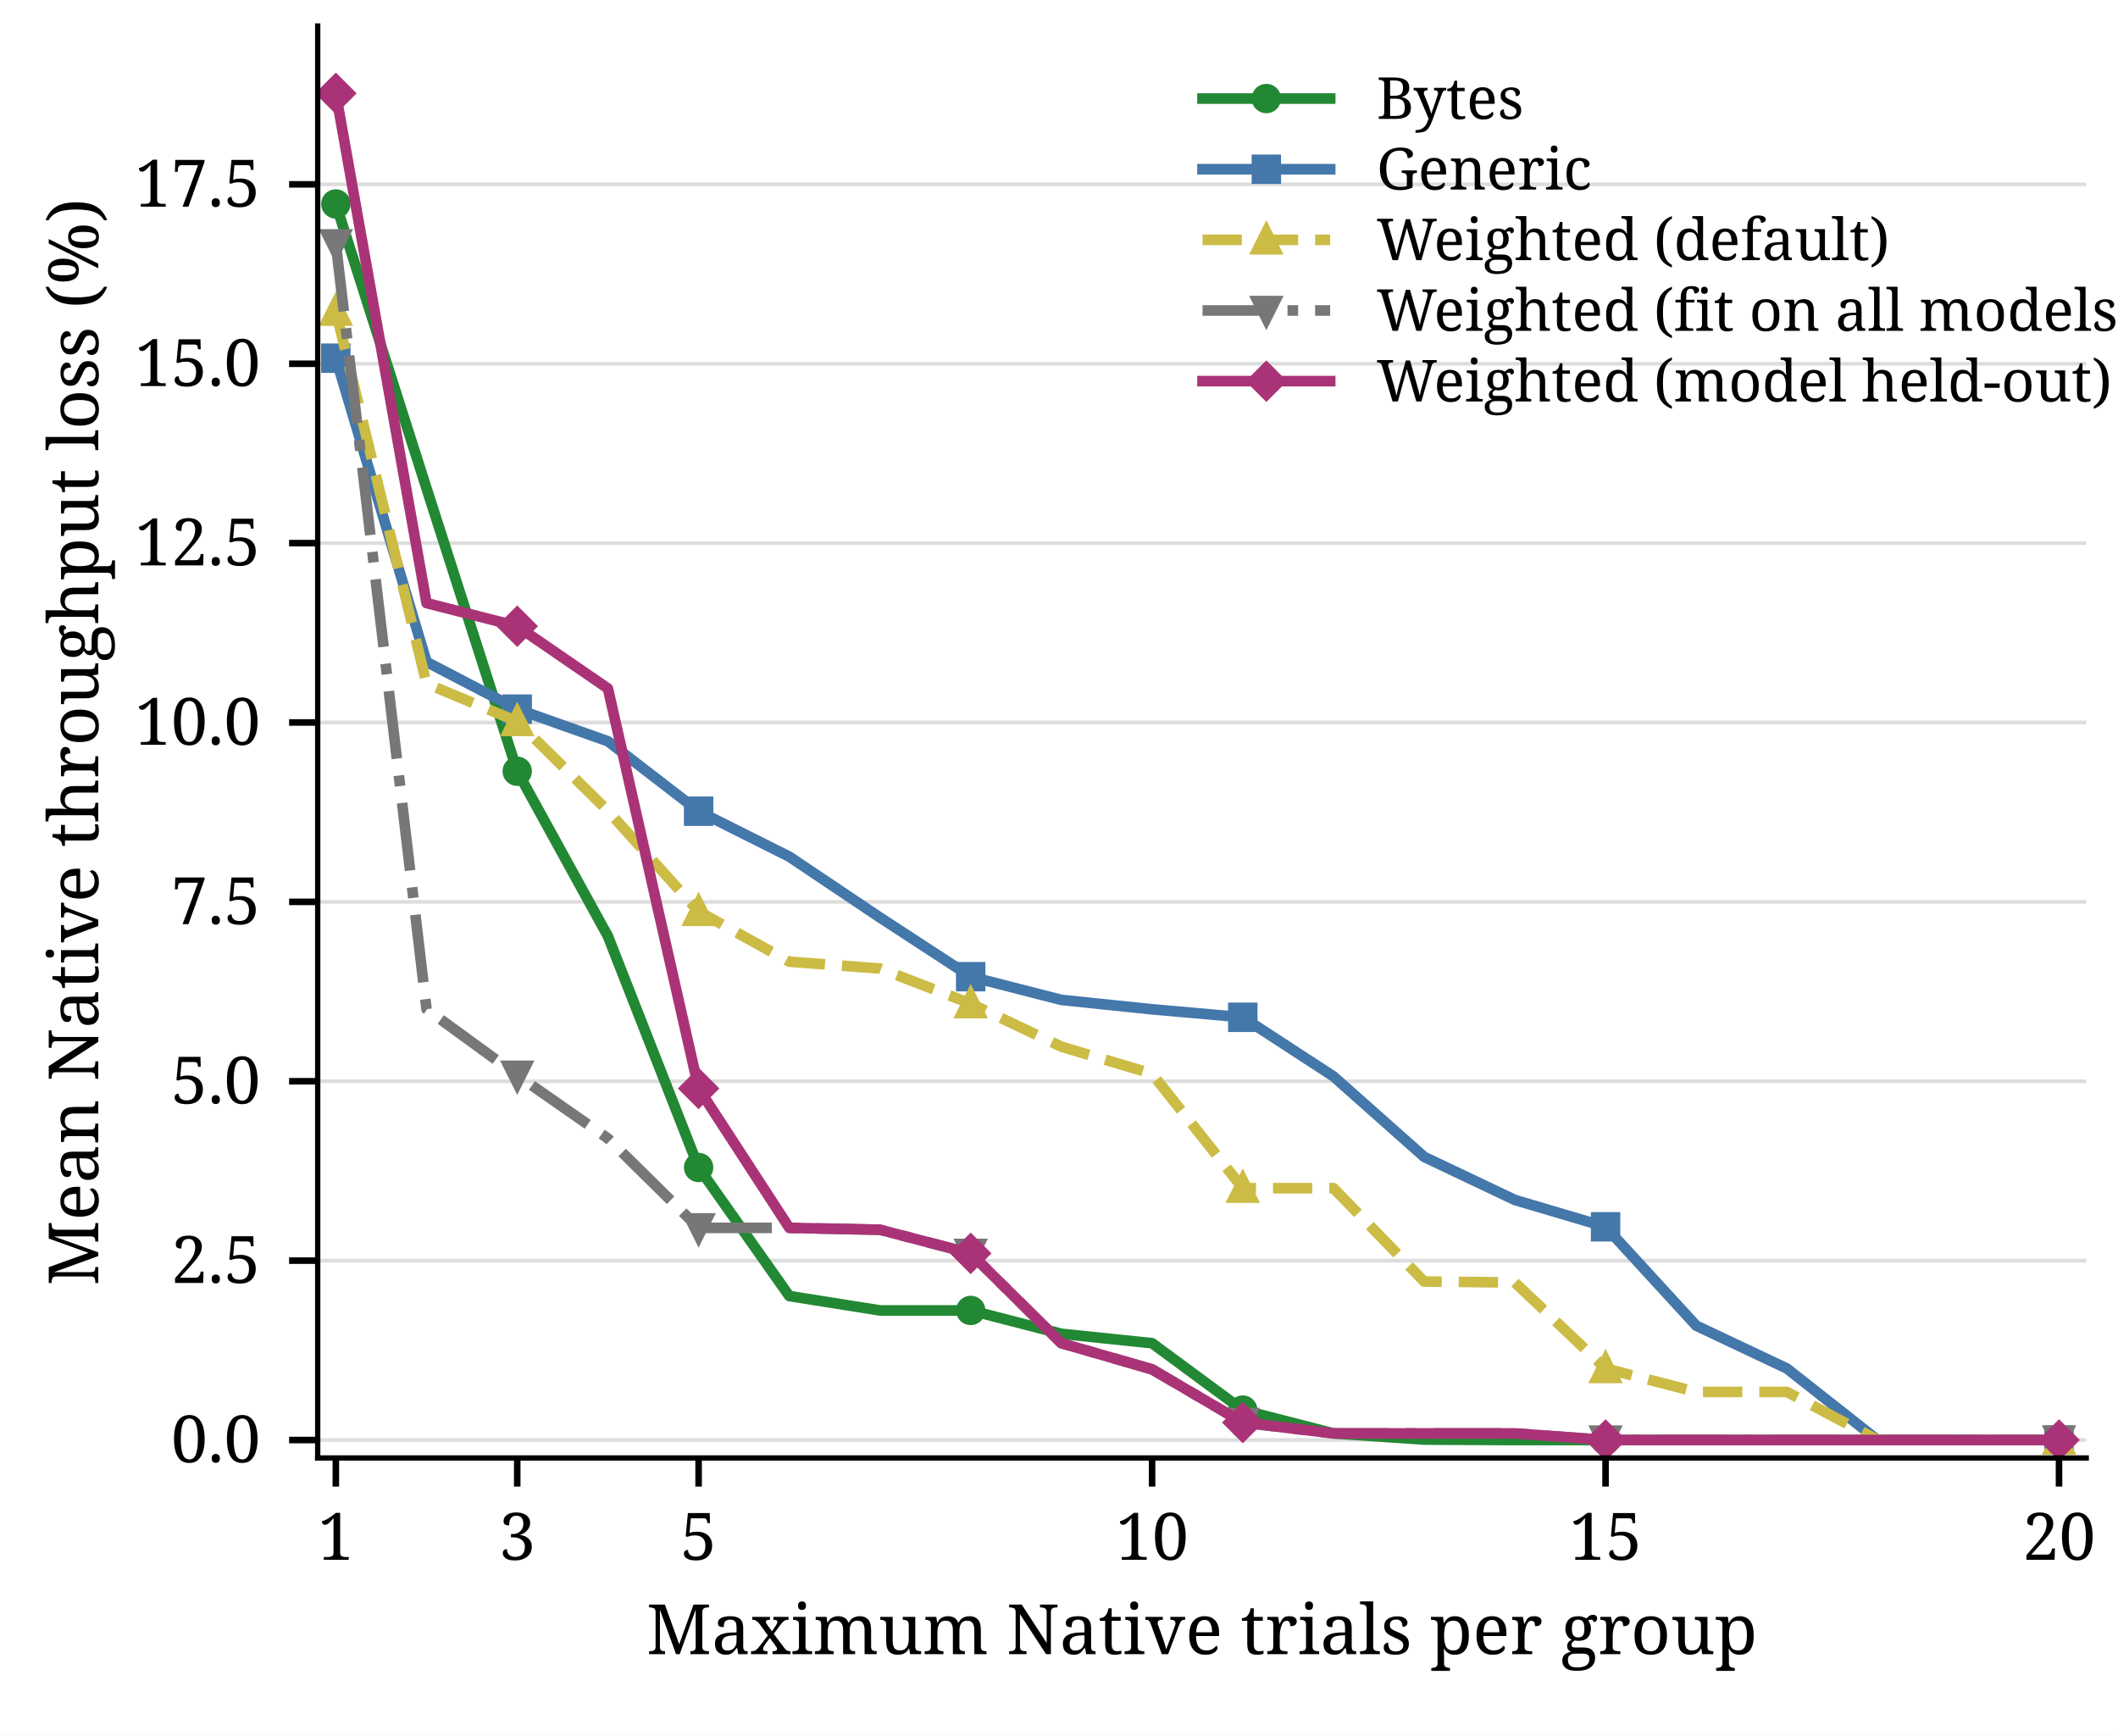
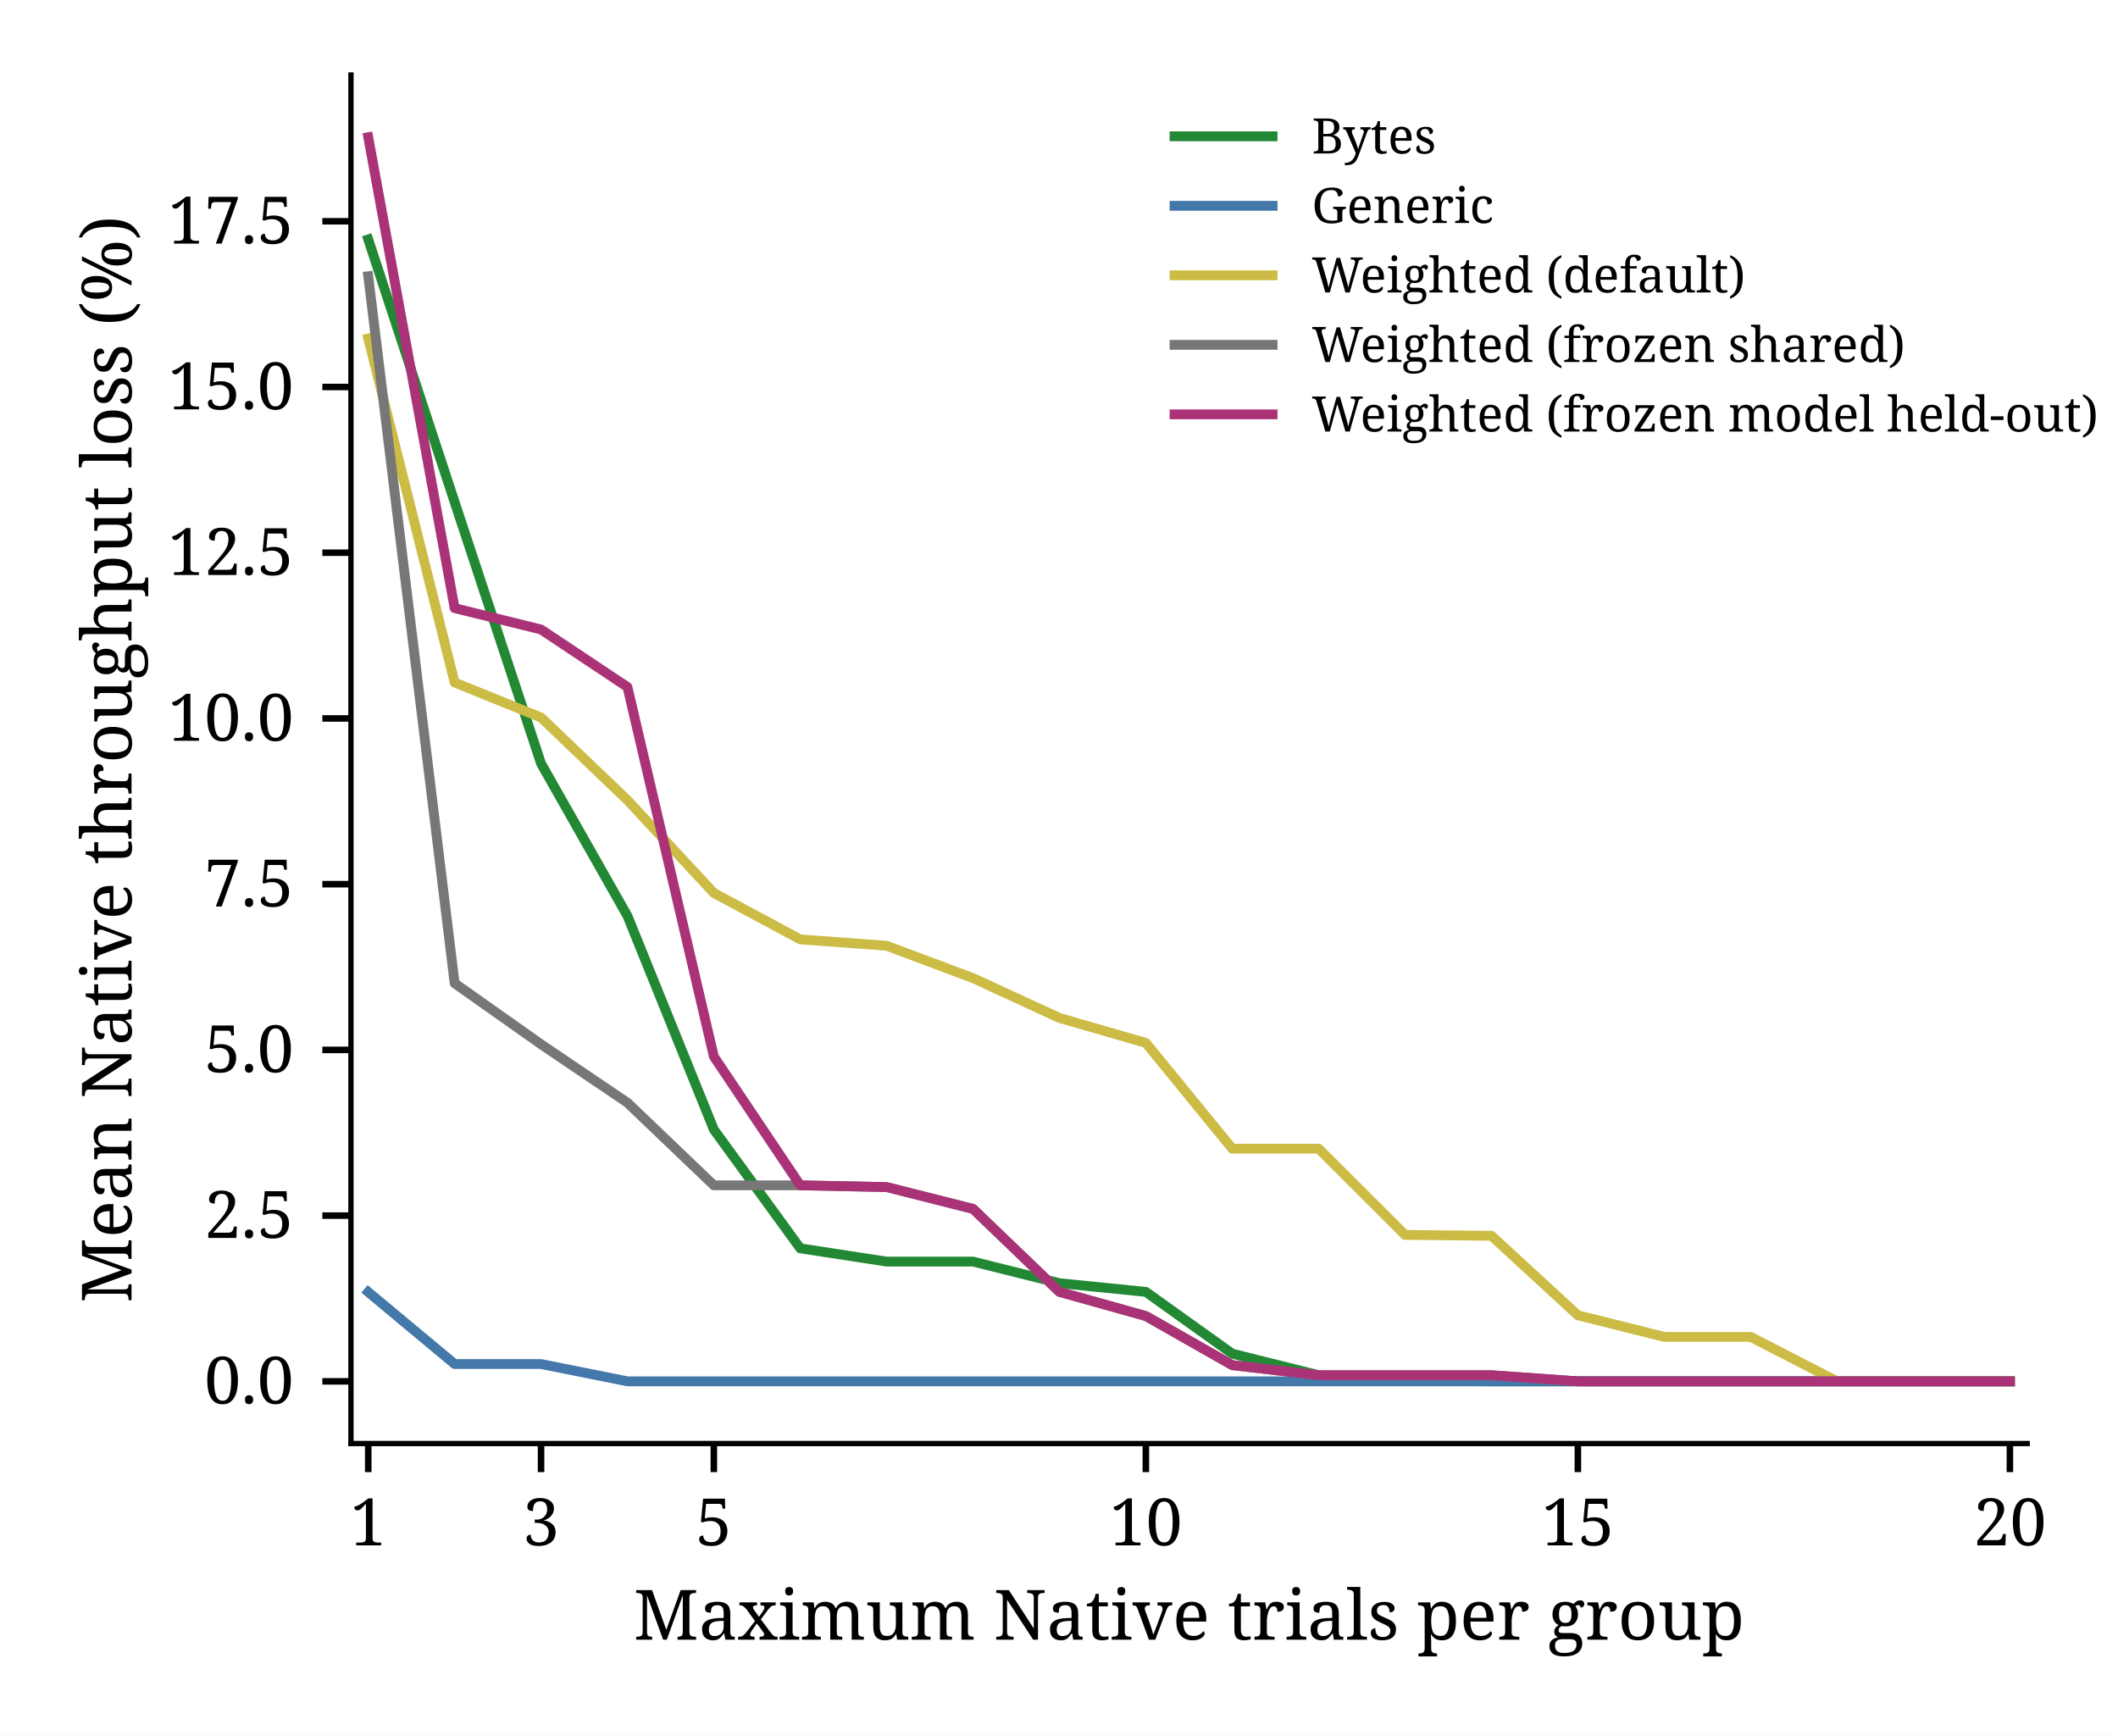
<svg xmlns="http://www.w3.org/2000/svg" xmlns:xlink="http://www.w3.org/1999/xlink" width="259.2pt" height="212.4pt" viewBox="0 0 259.2 212.4" version="1.1">
  <defs>
    <style type="text/css">*{stroke-linejoin: round; stroke-linecap: butt}</style>
  </defs>
  <g id="figure_1">
    <g id="patch_1">
      <path d="M 0 212.4  L 259.2 212.4  L 259.2 0  L 0 0  z " style="fill: #ffffff" />
    </g>
    <g id="axes_1">
      <g id="patch_2">
-         <path d="M 38.88 178.416  L 255.312 178.416  L 255.312 3.186  L 38.88 3.186  z " style="fill: #ffffff" />
+         <path d="M 42.95 176.65  L 248.086 176.65  L 248.086 9.18  L 42.95 9.18  z " style="fill: #ffffff" />
      </g>
      <g id="matplotlib.axis_1">
        <g id="xtick_1">
          <g id="line2d_1">
            <defs>
              <path id="m5aab3f3cba" d="M 0 0  L 0 3.5  " style="stroke: #000000; stroke-width: 0.8" />
            </defs>
            <g>
-               <use xlink:href="#m5aab3f3cba" x="41.1" y="178.416" style="stroke: #000000; stroke-width: 0.8" />
+               <use xlink:href="#m5aab3f3cba" x="45.065" y="176.65" style="stroke: #000000; stroke-width: 0.8" />
            </g>
          </g>
          <g id="text_1">
-             <text style="font-size: 8px; font-family: 'STIXGeneral', serif; text-anchor: middle" x="41.1" y="190.88" transform="rotate(-0 41.09981 190.8798)">1</text>
+             <text style="font-size: 8px; font-family: 'STIXGeneral', serif; text-anchor: middle" x="45.065" y="189.114" transform="rotate(-0 45.0648 189.1138)">1</text>
          </g>
        </g>
        <g id="xtick_2">
          <g id="line2d_2">
            <g>
-               <use xlink:href="#m5aab3f3cba" x="63.298" y="178.416" style="stroke: #000000; stroke-width: 0.8" />
+               <use xlink:href="#m5aab3f3cba" x="66.213" y="176.65" style="stroke: #000000; stroke-width: 0.8" />
            </g>
          </g>
          <g id="text_2">
-             <text style="font-size: 8px; font-family: 'STIXGeneral', serif; text-anchor: middle" x="63.298" y="190.88" transform="rotate(-0 63.29797 190.8798)">3</text>
+             <text style="font-size: 8px; font-family: 'STIXGeneral', serif; text-anchor: middle" x="66.213" y="189.114" transform="rotate(-0 66.21284 189.1138)">3</text>
          </g>
        </g>
        <g id="xtick_3">
          <g id="line2d_3">
            <g>
-               <use xlink:href="#m5aab3f3cba" x="85.496" y="178.416" style="stroke: #000000; stroke-width: 0.8" />
+               <use xlink:href="#m5aab3f3cba" x="87.361" y="176.65" style="stroke: #000000; stroke-width: 0.8" />
            </g>
          </g>
          <g id="text_3">
-             <text style="font-size: 8px; font-family: 'STIXGeneral', serif; text-anchor: middle" x="85.496" y="190.88" transform="rotate(-0 85.49612 190.8798)">5</text>
+             <text style="font-size: 8px; font-family: 'STIXGeneral', serif; text-anchor: middle" x="87.361" y="189.114" transform="rotate(-0 87.36087 189.1138)">5</text>
          </g>
        </g>
        <g id="xtick_4">
          <g id="line2d_4">
            <g>
-               <use xlink:href="#m5aab3f3cba" x="140.992" y="178.416" style="stroke: #000000; stroke-width: 0.8" />
+               <use xlink:href="#m5aab3f3cba" x="140.231" y="176.65" style="stroke: #000000; stroke-width: 0.8" />
            </g>
          </g>
          <g id="text_4">
-             <text style="font-size: 8px; font-family: 'STIXGeneral', serif; text-anchor: middle" x="140.992" y="190.88" transform="rotate(-0 140.9915 190.8798)">10</text>
+             <text style="font-size: 8px; font-family: 'STIXGeneral', serif; text-anchor: middle" x="140.231" y="189.114" transform="rotate(-0 140.231 189.1138)">10</text>
          </g>
        </g>
        <g id="xtick_5">
          <g id="line2d_5">
            <g>
-               <use xlink:href="#m5aab3f3cba" x="196.487" y="178.416" style="stroke: #000000; stroke-width: 0.8" />
+               <use xlink:href="#m5aab3f3cba" x="193.101" y="176.65" style="stroke: #000000; stroke-width: 0.8" />
            </g>
          </g>
          <g id="text_5">
-             <text style="font-size: 8px; font-family: 'STIXGeneral', serif; text-anchor: middle" x="196.487" y="190.88" transform="rotate(-0 196.4869 190.8798)">15</text>
+             <text style="font-size: 8px; font-family: 'STIXGeneral', serif; text-anchor: middle" x="193.101" y="189.114" transform="rotate(-0 193.101 189.1138)">15</text>
          </g>
        </g>
        <g id="xtick_6">
          <g id="line2d_6">
            <g>
-               <use xlink:href="#m5aab3f3cba" x="251.982" y="178.416" style="stroke: #000000; stroke-width: 0.8" />
+               <use xlink:href="#m5aab3f3cba" x="245.971" y="176.65" style="stroke: #000000; stroke-width: 0.8" />
            </g>
          </g>
          <g id="text_6">
-             <text style="font-size: 8px; font-family: 'STIXGeneral', serif; text-anchor: middle" x="251.982" y="190.88" transform="rotate(-0 251.9823 190.8798)">20</text>
+             <text style="font-size: 8px; font-family: 'STIXGeneral', serif; text-anchor: middle" x="245.971" y="189.114" transform="rotate(-0 245.9711 189.1138)">20</text>
          </g>
        </g>
        <g id="text_7">
-           <text style="font-size: 8.5px; font-family: 'STIXGeneral', serif; text-anchor: middle" x="147.096" y="202.421" transform="rotate(-0 147.096 202.4212)">Maximum Native trials per group</text>
+           <text style="font-size: 8.5px; font-family: 'STIXGeneral', serif; text-anchor: middle" x="145.518" y="200.655" transform="rotate(-0 145.518 200.6552)">Maximum Native trials per group</text>
        </g>
      </g>
      <g id="matplotlib.axis_2">
        <g id="ytick_1">
          <g id="line2d_7">
-             <path d="M 38.88 176.221  L 255.312 176.221  " clip-path="url(#pb94db01dc0)" style="fill: none; stroke: #dddddd; stroke-width: 0.45; stroke-linecap: square" />
-           </g>
-           <g id="line2d_8">
            <defs>
              <path id="m6e11c9a4c9" d="M 0 0  L -3.5 0  " style="stroke: #000000; stroke-width: 0.8" />
            </defs>
            <g>
-               <use xlink:href="#m6e11c9a4c9" x="38.88" y="176.221" style="stroke: #000000; stroke-width: 0.8" />
+               <use xlink:href="#m6e11c9a4c9" x="42.95" y="169.038" style="stroke: #000000; stroke-width: 0.8" />
            </g>
          </g>
          <g id="text_8">
-             <text style="font-size: 8px; font-family: 'STIXGeneral', serif; text-anchor: end" x="31.88" y="178.953" transform="rotate(-0 31.88 178.9527)">0.0</text>
+             <text style="font-size: 8px; font-family: 'STIXGeneral', serif; text-anchor: end" x="35.95" y="171.77" transform="rotate(-0 35.95 171.7696)">0.0</text>
          </g>
        </g>
        <g id="ytick_2">
+           <g id="line2d_8">
+             <g>
+               <use xlink:href="#m6e11c9a4c9" x="42.95" y="148.758" style="stroke: #000000; stroke-width: 0.8" />
+             </g>
+           </g>
+           <g id="text_9">
+             <text style="font-size: 8px; font-family: 'STIXGeneral', serif; text-anchor: end" x="35.95" y="151.49" transform="rotate(-0 35.95 151.4896)">2.5</text>
+           </g>
+         </g>
+         <g id="ytick_3">
          <g id="line2d_9">
-             <path d="M 38.88 154.269  L 255.312 154.269  " clip-path="url(#pb94db01dc0)" style="fill: none; stroke: #dddddd; stroke-width: 0.45; stroke-linecap: square" />
-           </g>
+             <g>
+               <use xlink:href="#m6e11c9a4c9" x="42.95" y="128.478" style="stroke: #000000; stroke-width: 0.8" />
+             </g>
+           </g>
+           <g id="text_10">
+             <text style="font-size: 8px; font-family: 'STIXGeneral', serif; text-anchor: end" x="35.95" y="131.21" transform="rotate(-0 35.95 131.2096)">5.0</text>
+           </g>
+         </g>
+         <g id="ytick_4">
          <g id="line2d_10">
            <g>
-               <use xlink:href="#m6e11c9a4c9" x="38.88" y="154.269" style="stroke: #000000; stroke-width: 0.8" />
-             </g>
-           </g>
-           <g id="text_9">
-             <text style="font-size: 8px; font-family: 'STIXGeneral', serif; text-anchor: end" x="31.88" y="157.001" transform="rotate(-0 31.88 157.001)">2.5</text>
-           </g>
-         </g>
-         <g id="ytick_3">
+               <use xlink:href="#m6e11c9a4c9" x="42.95" y="108.198" style="stroke: #000000; stroke-width: 0.8" />
+             </g>
+           </g>
+           <g id="text_11">
+             <text style="font-size: 8px; font-family: 'STIXGeneral', serif; text-anchor: end" x="35.95" y="110.93" transform="rotate(-0 35.95 110.9296)">7.5</text>
+           </g>
+         </g>
+         <g id="ytick_5">
          <g id="line2d_11">
-             <path d="M 38.88 132.317  L 255.312 132.317  " clip-path="url(#pb94db01dc0)" style="fill: none; stroke: #dddddd; stroke-width: 0.45; stroke-linecap: square" />
-           </g>
+             <g>
+               <use xlink:href="#m6e11c9a4c9" x="42.95" y="87.918" style="stroke: #000000; stroke-width: 0.8" />
+             </g>
+           </g>
+           <g id="text_12">
+             <text style="font-size: 8px; font-family: 'STIXGeneral', serif; text-anchor: end" x="35.95" y="90.65" transform="rotate(-0 35.95 90.64954)">10.0</text>
+           </g>
+         </g>
+         <g id="ytick_6">
          <g id="line2d_12">
            <g>
-               <use xlink:href="#m6e11c9a4c9" x="38.88" y="132.317" style="stroke: #000000; stroke-width: 0.8" />
-             </g>
-           </g>
-           <g id="text_10">
-             <text style="font-size: 8px; font-family: 'STIXGeneral', serif; text-anchor: end" x="31.88" y="135.049" transform="rotate(-0 31.88 135.0493)">5.0</text>
-           </g>
-         </g>
-         <g id="ytick_4">
+               <use xlink:href="#m6e11c9a4c9" x="42.95" y="67.638" style="stroke: #000000; stroke-width: 0.8" />
+             </g>
+           </g>
+           <g id="text_13">
+             <text style="font-size: 8px; font-family: 'STIXGeneral', serif; text-anchor: end" x="35.95" y="70.37" transform="rotate(-0 35.95 70.36952)">12.5</text>
+           </g>
+         </g>
+         <g id="ytick_7">
          <g id="line2d_13">
-             <path d="M 38.88 110.366  L 255.312 110.366  " clip-path="url(#pb94db01dc0)" style="fill: none; stroke: #dddddd; stroke-width: 0.45; stroke-linecap: square" />
-           </g>
+             <g>
+               <use xlink:href="#m6e11c9a4c9" x="42.95" y="47.358" style="stroke: #000000; stroke-width: 0.8" />
+             </g>
+           </g>
+           <g id="text_14">
+             <text style="font-size: 8px; font-family: 'STIXGeneral', serif; text-anchor: end" x="35.95" y="50.09" transform="rotate(-0 35.95 50.0895)">15.0</text>
+           </g>
+         </g>
+         <g id="ytick_8">
          <g id="line2d_14">
            <g>
-               <use xlink:href="#m6e11c9a4c9" x="38.88" y="110.366" style="stroke: #000000; stroke-width: 0.8" />
-             </g>
-           </g>
-           <g id="text_11">
-             <text style="font-size: 8px; font-family: 'STIXGeneral', serif; text-anchor: end" x="31.88" y="113.098" transform="rotate(-0 31.88 113.0976)">7.5</text>
-           </g>
-         </g>
-         <g id="ytick_5">
-           <g id="line2d_15">
-             <path d="M 38.88 88.414  L 255.312 88.414  " clip-path="url(#pb94db01dc0)" style="fill: none; stroke: #dddddd; stroke-width: 0.45; stroke-linecap: square" />
-           </g>
-           <g id="line2d_16">
-             <g>
-               <use xlink:href="#m6e11c9a4c9" x="38.88" y="88.414" style="stroke: #000000; stroke-width: 0.8" />
-             </g>
-           </g>
-           <g id="text_12">
-             <text style="font-size: 8px; font-family: 'STIXGeneral', serif; text-anchor: end" x="31.88" y="91.146" transform="rotate(-0 31.88 91.14589)">10.0</text>
-           </g>
-         </g>
-         <g id="ytick_6">
-           <g id="line2d_17">
-             <path d="M 38.88 66.462  L 255.312 66.462  " clip-path="url(#pb94db01dc0)" style="fill: none; stroke: #dddddd; stroke-width: 0.45; stroke-linecap: square" />
-           </g>
-           <g id="line2d_18">
-             <g>
-               <use xlink:href="#m6e11c9a4c9" x="38.88" y="66.462" style="stroke: #000000; stroke-width: 0.8" />
-             </g>
-           </g>
-           <g id="text_13">
-             <text style="font-size: 8px; font-family: 'STIXGeneral', serif; text-anchor: end" x="31.88" y="69.194" transform="rotate(-0 31.88 69.19419)">12.5</text>
-           </g>
-         </g>
-         <g id="ytick_7">
-           <g id="line2d_19">
-             <path d="M 38.88 44.511  L 255.312 44.511  " clip-path="url(#pb94db01dc0)" style="fill: none; stroke: #dddddd; stroke-width: 0.45; stroke-linecap: square" />
-           </g>
-           <g id="line2d_20">
-             <g>
-               <use xlink:href="#m6e11c9a4c9" x="38.88" y="44.511" style="stroke: #000000; stroke-width: 0.8" />
-             </g>
-           </g>
-           <g id="text_14">
-             <text style="font-size: 8px; font-family: 'STIXGeneral', serif; text-anchor: end" x="31.88" y="47.242" transform="rotate(-0 31.88 47.24249)">15.0</text>
-           </g>
-         </g>
-         <g id="ytick_8">
-           <g id="line2d_21">
-             <path d="M 38.88 22.559  L 255.312 22.559  " clip-path="url(#pb94db01dc0)" style="fill: none; stroke: #dddddd; stroke-width: 0.45; stroke-linecap: square" />
-           </g>
-           <g id="line2d_22">
-             <g>
-               <use xlink:href="#m6e11c9a4c9" x="38.88" y="22.559" style="stroke: #000000; stroke-width: 0.8" />
+               <use xlink:href="#m6e11c9a4c9" x="42.95" y="27.078" style="stroke: #000000; stroke-width: 0.8" />
            </g>
          </g>
          <g id="text_15">
-             <text style="font-size: 8px; font-family: 'STIXGeneral', serif; text-anchor: end" x="31.88" y="25.291" transform="rotate(-0 31.88 25.29079)">17.5</text>
+             <text style="font-size: 8px; font-family: 'STIXGeneral', serif; text-anchor: end" x="35.95" y="29.809" transform="rotate(-0 35.95 29.80948)">17.5</text>
          </g>
        </g>
        <g id="text_16">
-           <text style="font-size: 8.5px; font-family: 'STIXGeneral', serif; text-anchor: middle" x="12.027" y="90.801" transform="rotate(-90 12.02727 90.801)">Mean Native throughput loss (%)</text>
-         </g>
-       </g>
-       <g id="line2d_23">
-         <path d="M 41.1 24.96  L 52.199 59.758  L 63.298 94.382  L 74.397 114.571  L 85.496 142.87  L 96.595 158.602  L 107.694 160.362  L 118.793 160.362  L 129.892 163.222  L 140.992 164.374  L 152.091 172.557  L 163.19 175.41  L 174.289 176.164  L 185.388 176.221  L 196.487 176.221  L 207.586 176.221  L 218.685 176.221  L 229.784 176.221  L 240.883 176.221  L 251.982 176.221  " clip-path="url(#pb94db01dc0)" style="fill: none; stroke: #228833; stroke-width: 1.3; stroke-linecap: square" />
-         <defs>
-           <path id="m2d6850c14d" d="M 0 1.3  C 0.345 1.3 0.675 1.163 0.919 0.919  C 1.163 0.675 1.3 0.345 1.3 0  C 1.3 -0.345 1.163 -0.675 0.919 -0.919  C 0.675 -1.163 0.345 -1.3 0 -1.3  C -0.345 -1.3 -0.675 -1.163 -0.919 -0.919  C -1.163 -0.675 -1.3 -0.345 -1.3 0  C -1.3 0.345 -1.163 0.675 -0.919 0.919  C -0.675 1.163 -0.345 1.3 0 1.3  z " style="stroke: #228833" />
-         </defs>
-         <g clip-path="url(#pb94db01dc0)">
-           <use xlink:href="#m2d6850c14d" x="41.1" y="24.96" style="fill: #228833; stroke: #228833" />
-           <use xlink:href="#m2d6850c14d" x="63.298" y="94.382" style="fill: #228833; stroke: #228833" />
-           <use xlink:href="#m2d6850c14d" x="85.496" y="142.87" style="fill: #228833; stroke: #228833" />
-           <use xlink:href="#m2d6850c14d" x="118.793" y="160.362" style="fill: #228833; stroke: #228833" />
-           <use xlink:href="#m2d6850c14d" x="152.091" y="172.557" style="fill: #228833; stroke: #228833" />
-           <use xlink:href="#m2d6850c14d" x="196.487" y="176.221" style="fill: #228833; stroke: #228833" />
-           <use xlink:href="#m2d6850c14d" x="251.982" y="176.221" style="fill: #228833; stroke: #228833" />
-         </g>
-       </g>
-       <g id="line2d_24">
-         <path d="M 41.1 43.833  L 52.199 81  L 63.298 86.778  L 74.397 90.713  L 85.496 99.273  L 96.595 104.834  L 107.694 112.281  L 118.793 119.52  L 129.892 122.362  L 140.992 123.513  L 152.091 124.49  L 163.19 131.722  L 174.289 141.572  L 185.388 146.845  L 196.487 150.129  L 207.586 162.229  L 218.685 167.47  L 229.784 176.221  L 240.883 176.221  L 251.982 176.221  " clip-path="url(#pb94db01dc0)" style="fill: none; stroke: #4477aa; stroke-width: 1.3; stroke-linecap: square" />
-         <defs>
-           <path id="m47677fc590" d="M -1.3 1.3  L 1.3 1.3  L 1.3 -1.3  L -1.3 -1.3  z " style="stroke: #4477aa; stroke-linejoin: miter" />
-         </defs>
-         <g clip-path="url(#pb94db01dc0)">
-           <use xlink:href="#m47677fc590" x="41.1" y="43.833" style="fill: #4477aa; stroke: #4477aa; stroke-linejoin: miter" />
-           <use xlink:href="#m47677fc590" x="63.298" y="86.778" style="fill: #4477aa; stroke: #4477aa; stroke-linejoin: miter" />
-           <use xlink:href="#m47677fc590" x="85.496" y="99.273" style="fill: #4477aa; stroke: #4477aa; stroke-linejoin: miter" />
-           <use xlink:href="#m47677fc590" x="118.793" y="119.52" style="fill: #4477aa; stroke: #4477aa; stroke-linejoin: miter" />
-           <use xlink:href="#m47677fc590" x="152.091" y="124.49" style="fill: #4477aa; stroke: #4477aa; stroke-linejoin: miter" />
-           <use xlink:href="#m47677fc590" x="196.487" y="150.129" style="fill: #4477aa; stroke: #4477aa; stroke-linejoin: miter" />
-           <use xlink:href="#m47677fc590" x="251.982" y="176.221" style="fill: #4477aa; stroke: #4477aa; stroke-linejoin: miter" />
-         </g>
-       </g>
-       <g id="line2d_25">
-         <path d="M 41.1 38.077  L 52.199 83.654  L 63.298 88.289  L 74.397 99.237  L 85.496 111.532  L 96.595 117.682  L 107.694 118.526  L 118.793 122.814  L 129.892 128.088  L 140.992 131.393  L 152.091 145.404  L 163.19 145.404  L 174.289 156.825  L 185.388 156.944  L 196.487 167.47  L 207.586 170.335  L 218.685 170.335  L 229.784 176.221  L 240.883 176.221  L 251.982 176.221  " clip-path="url(#pb94db01dc0)" style="fill: none; stroke-dasharray: 4.81,2.08; stroke-dashoffset: 0; stroke: #ccbb44; stroke-width: 1.3" />
-         <defs>
-           <path id="m0c42a75634" d="M 0 -1.3  L -1.3 1.3  L 1.3 1.3  z " style="stroke: #ccbb44; stroke-linejoin: miter" />
-         </defs>
-         <g clip-path="url(#pb94db01dc0)">
-           <use xlink:href="#m0c42a75634" x="41.1" y="38.077" style="fill: #ccbb44; stroke: #ccbb44; stroke-linejoin: miter" />
-           <use xlink:href="#m0c42a75634" x="63.298" y="88.289" style="fill: #ccbb44; stroke: #ccbb44; stroke-linejoin: miter" />
-           <use xlink:href="#m0c42a75634" x="85.496" y="111.532" style="fill: #ccbb44; stroke: #ccbb44; stroke-linejoin: miter" />
-           <use xlink:href="#m0c42a75634" x="118.793" y="122.814" style="fill: #ccbb44; stroke: #ccbb44; stroke-linejoin: miter" />
-           <use xlink:href="#m0c42a75634" x="152.091" y="145.404" style="fill: #ccbb44; stroke: #ccbb44; stroke-linejoin: miter" />
-           <use xlink:href="#m0c42a75634" x="196.487" y="167.47" style="fill: #ccbb44; stroke: #ccbb44; stroke-linejoin: miter" />
-           <use xlink:href="#m0c42a75634" x="251.982" y="176.221" style="fill: #ccbb44; stroke: #ccbb44; stroke-linejoin: miter" />
-         </g>
-       </g>
-       <g id="line2d_26">
-         <path d="M 41.1 29.839  L 52.199 123.492  L 63.298 131.578  L 74.397 139.316  L 85.496 150.258  L 96.595 150.258  L 107.694 150.489  L 118.793 153.382  L 129.892 164.374  L 140.992 167.572  L 152.091 174.078  L 163.19 175.41  L 174.289 175.41  L 185.388 175.41  L 196.487 176.221  L 207.586 176.221  L 218.685 176.221  L 229.784 176.221  L 240.883 176.221  L 251.982 176.221  " clip-path="url(#pb94db01dc0)" style="fill: none; stroke-dasharray: 8.32,2.08,1.3,2.08; stroke-dashoffset: 0; stroke: #777777; stroke-width: 1.3" />
-         <defs>
-           <path id="m9199119920" d="M -0 1.3  L 1.3 -1.3  L -1.3 -1.3  z " style="stroke: #777777; stroke-linejoin: miter" />
-         </defs>
-         <g clip-path="url(#pb94db01dc0)">
-           <use xlink:href="#m9199119920" x="41.1" y="29.839" style="fill: #777777; stroke: #777777; stroke-linejoin: miter" />
-           <use xlink:href="#m9199119920" x="63.298" y="131.578" style="fill: #777777; stroke: #777777; stroke-linejoin: miter" />
-           <use xlink:href="#m9199119920" x="85.496" y="150.258" style="fill: #777777; stroke: #777777; stroke-linejoin: miter" />
-           <use xlink:href="#m9199119920" x="118.793" y="153.382" style="fill: #777777; stroke: #777777; stroke-linejoin: miter" />
-           <use xlink:href="#m9199119920" x="152.091" y="174.078" style="fill: #777777; stroke: #777777; stroke-linejoin: miter" />
-           <use xlink:href="#m9199119920" x="196.487" y="176.221" style="fill: #777777; stroke: #777777; stroke-linejoin: miter" />
-           <use xlink:href="#m9199119920" x="251.982" y="176.221" style="fill: #777777; stroke: #777777; stroke-linejoin: miter" />
-         </g>
-       </g>
-       <g id="line2d_27">
-         <path d="M 41.1 11.426  L 52.199 73.802  L 63.298 76.633  L 74.397 84.253  L 85.496 133.198  L 96.595 150.258  L 107.694 150.489  L 118.793 153.382  L 129.892 164.374  L 140.992 167.572  L 152.091 174.078  L 163.19 175.41  L 174.289 175.41  L 185.388 175.41  L 196.487 176.221  L 207.586 176.221  L 218.685 176.221  L 229.784 176.221  L 240.883 176.221  L 251.982 176.221  " clip-path="url(#pb94db01dc0)" style="fill: none; stroke: #aa3377; stroke-width: 1.3; stroke-linecap: square" />
-         <defs>
-           <path id="m17dafda6fc" d="M -0 1.838  L 1.838 0  L 0 -1.838  L -1.838 -0  z " style="stroke: #aa3377; stroke-linejoin: miter" />
-         </defs>
-         <g clip-path="url(#pb94db01dc0)">
-           <use xlink:href="#m17dafda6fc" x="41.1" y="11.426" style="fill: #aa3377; stroke: #aa3377; stroke-linejoin: miter" />
-           <use xlink:href="#m17dafda6fc" x="63.298" y="76.633" style="fill: #aa3377; stroke: #aa3377; stroke-linejoin: miter" />
-           <use xlink:href="#m17dafda6fc" x="85.496" y="133.198" style="fill: #aa3377; stroke: #aa3377; stroke-linejoin: miter" />
-           <use xlink:href="#m17dafda6fc" x="118.793" y="153.382" style="fill: #aa3377; stroke: #aa3377; stroke-linejoin: miter" />
-           <use xlink:href="#m17dafda6fc" x="152.091" y="174.078" style="fill: #aa3377; stroke: #aa3377; stroke-linejoin: miter" />
-           <use xlink:href="#m17dafda6fc" x="196.487" y="176.221" style="fill: #aa3377; stroke: #aa3377; stroke-linejoin: miter" />
-           <use xlink:href="#m17dafda6fc" x="251.982" y="176.221" style="fill: #aa3377; stroke: #aa3377; stroke-linejoin: miter" />
-         </g>
+           <text style="font-size: 8.5px; font-family: 'STIXGeneral', serif; text-anchor: middle" x="16.097" y="92.915" transform="rotate(-90 16.09727 92.915)">Mean Native throughput loss (%)</text>
+         </g>
+       </g>
+       <g id="line2d_15">
+         <path d="M 45.065 29.296  L 55.639 61.444  L 66.213 93.431  L 76.787 112.082  L 87.361 138.227  L 97.935 152.761  L 108.509 154.387  L 119.083 154.387  L 129.657 157.029  L 140.231 158.093  L 150.805 165.653  L 161.379 168.289  L 171.953 168.985  L 182.527 169.038  L 193.101 169.038  L 203.675 169.038  L 214.249 169.038  L 224.823 169.038  L 235.397 169.038  L 245.971 169.038  " clip-path="url(#p4756ba345c)" style="fill: none; stroke: #228833; stroke-width: 1.2; stroke-linecap: square" />
+       </g>
+       <g id="line2d_16">
+         <path d="M 45.065 158.113  L 55.639 166.922  L 66.213 166.922  L 76.787 169.038  L 87.361 169.038  L 97.935 169.038  L 108.509 169.038  L 119.083 169.038  L 129.657 169.038  L 140.231 169.038  L 150.805 169.038  L 161.379 169.038  L 171.953 169.038  L 182.527 169.038  L 193.101 169.038  L 203.675 169.038  L 214.249 169.038  L 224.823 169.038  L 235.397 169.038  L 245.971 169.038  " clip-path="url(#p4756ba345c)" style="fill: none; stroke: #4477aa; stroke-width: 1.2; stroke-linecap: square" />
+       </g>
+       <g id="line2d_17">
+         <path d="M 45.065 41.414  L 55.639 83.52  L 66.213 87.802  L 76.787 97.917  L 87.361 109.276  L 97.935 114.957  L 108.509 115.736  L 119.083 119.698  L 129.657 124.57  L 140.231 127.623  L 150.805 140.567  L 161.379 140.567  L 171.953 151.119  L 182.527 151.229  L 193.101 160.954  L 203.675 163.6  L 214.249 163.6  L 224.823 169.038  L 235.397 169.038  L 245.971 169.038  " clip-path="url(#p4756ba345c)" style="fill: none; stroke: #ccbb44; stroke-width: 1.2; stroke-linecap: square" />
+       </g>
+       <g id="line2d_18">
+         <path d="M 45.065 33.803  L 55.639 120.325  L 66.213 127.794  L 76.787 134.943  L 87.361 145.052  L 97.935 145.052  L 108.509 145.265  L 119.083 147.938  L 129.657 158.093  L 140.231 161.048  L 150.805 167.058  L 161.379 168.289  L 171.953 168.289  L 182.527 168.289  L 193.101 169.038  L 203.675 169.038  L 214.249 169.038  L 224.823 169.038  L 235.397 169.038  L 245.971 169.038  " clip-path="url(#p4756ba345c)" style="fill: none; stroke: #777777; stroke-width: 1.2; stroke-linecap: square" />
+       </g>
+       <g id="line2d_19">
+         <path d="M 45.065 16.792  L 55.639 74.418  L 66.213 77.034  L 76.787 84.074  L 87.361 129.291  L 97.935 145.052  L 108.509 145.265  L 119.083 147.938  L 129.657 158.093  L 140.231 161.048  L 150.805 167.058  L 161.379 168.289  L 171.953 168.289  L 182.527 168.289  L 193.101 169.038  L 203.675 169.038  L 214.249 169.038  L 224.823 169.038  L 235.397 169.038  L 245.971 169.038  " clip-path="url(#p4756ba345c)" style="fill: none; stroke: #aa3377; stroke-width: 1.2; stroke-linecap: square" />
      </g>
      <g id="patch_3">
-         <path d="M 38.88 178.416  L 38.88 3.186  " style="fill: none; stroke: #000000; stroke-width: 0.65; stroke-linejoin: miter; stroke-linecap: square" />
+         <path d="M 42.95 176.65  L 42.95 9.18  " style="fill: none; stroke: #000000; stroke-width: 0.65; stroke-linejoin: miter; stroke-linecap: square" />
      </g>
      <g id="patch_4">
-         <path d="M 38.88 178.416  L 255.312 178.416  " style="fill: none; stroke: #000000; stroke-width: 0.65; stroke-linejoin: miter; stroke-linecap: square" />
+         <path d="M 42.95 176.65  L 248.086 176.65  " style="fill: none; stroke: #000000; stroke-width: 0.65; stroke-linejoin: miter; stroke-linecap: square" />
      </g>
      <g id="legend_1">
-         <g id="line2d_28">
-           <path d="M 147.165 12.061  L 154.975 12.061  L 162.785 12.061  " style="fill: none; stroke: #228833; stroke-width: 1.3; stroke-linecap: square" />
-           <g>
-             <use xlink:href="#m2d6850c14d" x="154.975" y="12.061" style="fill: #228833; stroke: #228833" />
-           </g>
+         <g id="line2d_20">
+           <path d="M 143.739 16.68  L 149.739 16.68  L 155.739 16.68  " style="fill: none; stroke: #228833; stroke-width: 1.2; stroke-linecap: square" />
        </g>
        <g id="text_17">
-           <text style="font-size: 7.1px; font-family: 'STIXGeneral', serif; text-anchor: start" x="168.465" y="14.546" transform="rotate(-0 168.4646 14.546)">Bytes</text>
-         </g>
-         <g id="line2d_29">
-           <path d="M 147.165 20.709  L 154.975 20.709  L 162.785 20.709  " style="fill: none; stroke: #4477aa; stroke-width: 1.3; stroke-linecap: square" />
-           <g>
-             <use xlink:href="#m47677fc590" x="154.975" y="20.709" style="fill: #4477aa; stroke: #4477aa; stroke-linejoin: miter" />
-           </g>
+           <text style="font-size: 6px; font-family: 'STIXGeneral', serif; text-anchor: start" x="160.539" y="18.78" transform="rotate(-0 160.5394 18.78)">Bytes</text>
+         </g>
+         <g id="line2d_21">
+           <path d="M 143.739 25.188  L 149.739 25.188  L 155.739 25.188  " style="fill: none; stroke: #4477aa; stroke-width: 1.2; stroke-linecap: square" />
        </g>
        <g id="text_18">
-           <text style="font-size: 7.1px; font-family: 'STIXGeneral', serif; text-anchor: start" x="168.465" y="23.194" transform="rotate(-0 168.4646 23.19358)">Generic</text>
-         </g>
-         <g id="line2d_30">
-           <path d="M 147.165 29.349  L 154.975 29.349  L 162.785 29.349  " style="fill: none; stroke-dasharray: 4.81,2.08; stroke-dashoffset: 0; stroke: #ccbb44; stroke-width: 1.3" />
-           <g>
-             <use xlink:href="#m0c42a75634" x="154.975" y="29.349" style="fill: #ccbb44; stroke: #ccbb44; stroke-linejoin: miter" />
-           </g>
+           <text style="font-size: 6px; font-family: 'STIXGeneral', serif; text-anchor: start" x="160.539" y="27.288" transform="rotate(-0 160.5394 27.28781)">Generic</text>
+         </g>
+         <g id="line2d_22">
+           <path d="M 143.739 33.69  L 149.739 33.69  L 155.739 33.69  " style="fill: none; stroke: #ccbb44; stroke-width: 1.2; stroke-linecap: square" />
        </g>
        <g id="text_19">
-           <text style="font-size: 7.1px; font-family: 'STIXGeneral', serif; text-anchor: start" x="168.465" y="31.834" transform="rotate(-0 168.4646 31.8345)">Weighted (default)</text>
-         </g>
-         <g id="line2d_31">
-           <path d="M 147.165 37.997  L 154.975 37.997  L 162.785 37.997  " style="fill: none; stroke-dasharray: 8.32,2.08,1.3,2.08; stroke-dashoffset: 0; stroke: #777777; stroke-width: 1.3" />
-           <g>
-             <use xlink:href="#m9199119920" x="154.975" y="37.997" style="fill: #777777; stroke: #777777; stroke-linejoin: miter" />
-           </g>
+           <text style="font-size: 6px; font-family: 'STIXGeneral', serif; text-anchor: start" x="160.539" y="35.79" transform="rotate(-0 160.5394 35.79)">Weighted (default)</text>
+         </g>
+         <g id="line2d_23">
+           <path d="M 143.739 42.198  L 149.739 42.198  L 155.739 42.198  " style="fill: none; stroke: #777777; stroke-width: 1.2; stroke-linecap: square" />
        </g>
        <g id="text_20">
-           <text style="font-size: 7.1px; font-family: 'STIXGeneral', serif; text-anchor: start" x="168.465" y="40.482" transform="rotate(-0 168.4646 40.48208)">Weighted (fit on all models)</text>
-         </g>
-         <g id="line2d_32">
-           <path d="M 147.165 46.645  L 154.975 46.645  L 162.785 46.645  " style="fill: none; stroke: #aa3377; stroke-width: 1.3; stroke-linecap: square" />
-           <g>
-             <use xlink:href="#m17dafda6fc" x="154.975" y="46.645" style="fill: #aa3377; stroke: #aa3377; stroke-linejoin: miter" />
-           </g>
+           <text style="font-size: 6px; font-family: 'STIXGeneral', serif; text-anchor: start" x="160.539" y="44.298" transform="rotate(-0 160.5394 44.29781)">Weighted (frozen shared)</text>
+         </g>
+         <g id="line2d_24">
+           <path d="M 143.739 50.706  L 149.739 50.706  L 155.739 50.706  " style="fill: none; stroke: #aa3377; stroke-width: 1.2; stroke-linecap: square" />
        </g>
        <g id="text_21">
-           <text style="font-size: 7.1px; font-family: 'STIXGeneral', serif; text-anchor: start" x="168.465" y="49.13" transform="rotate(-0 168.4646 49.12966)">Weighted (model held-out)</text>
+           <text style="font-size: 6px; font-family: 'STIXGeneral', serif; text-anchor: start" x="160.539" y="52.806" transform="rotate(-0 160.5394 52.80562)">Weighted (frozen model held-out)</text>
        </g>
      </g>
    </g>
  </g>
  <defs>
-     <clipPath id="pb94db01dc0">
-       <rect x="38.88" y="3.186" width="216.432" height="175.23" />
+     <clipPath id="p4756ba345c">
+       <rect x="42.95" y="9.18" width="205.136" height="167.47" />
    </clipPath>
  </defs>
</svg>
